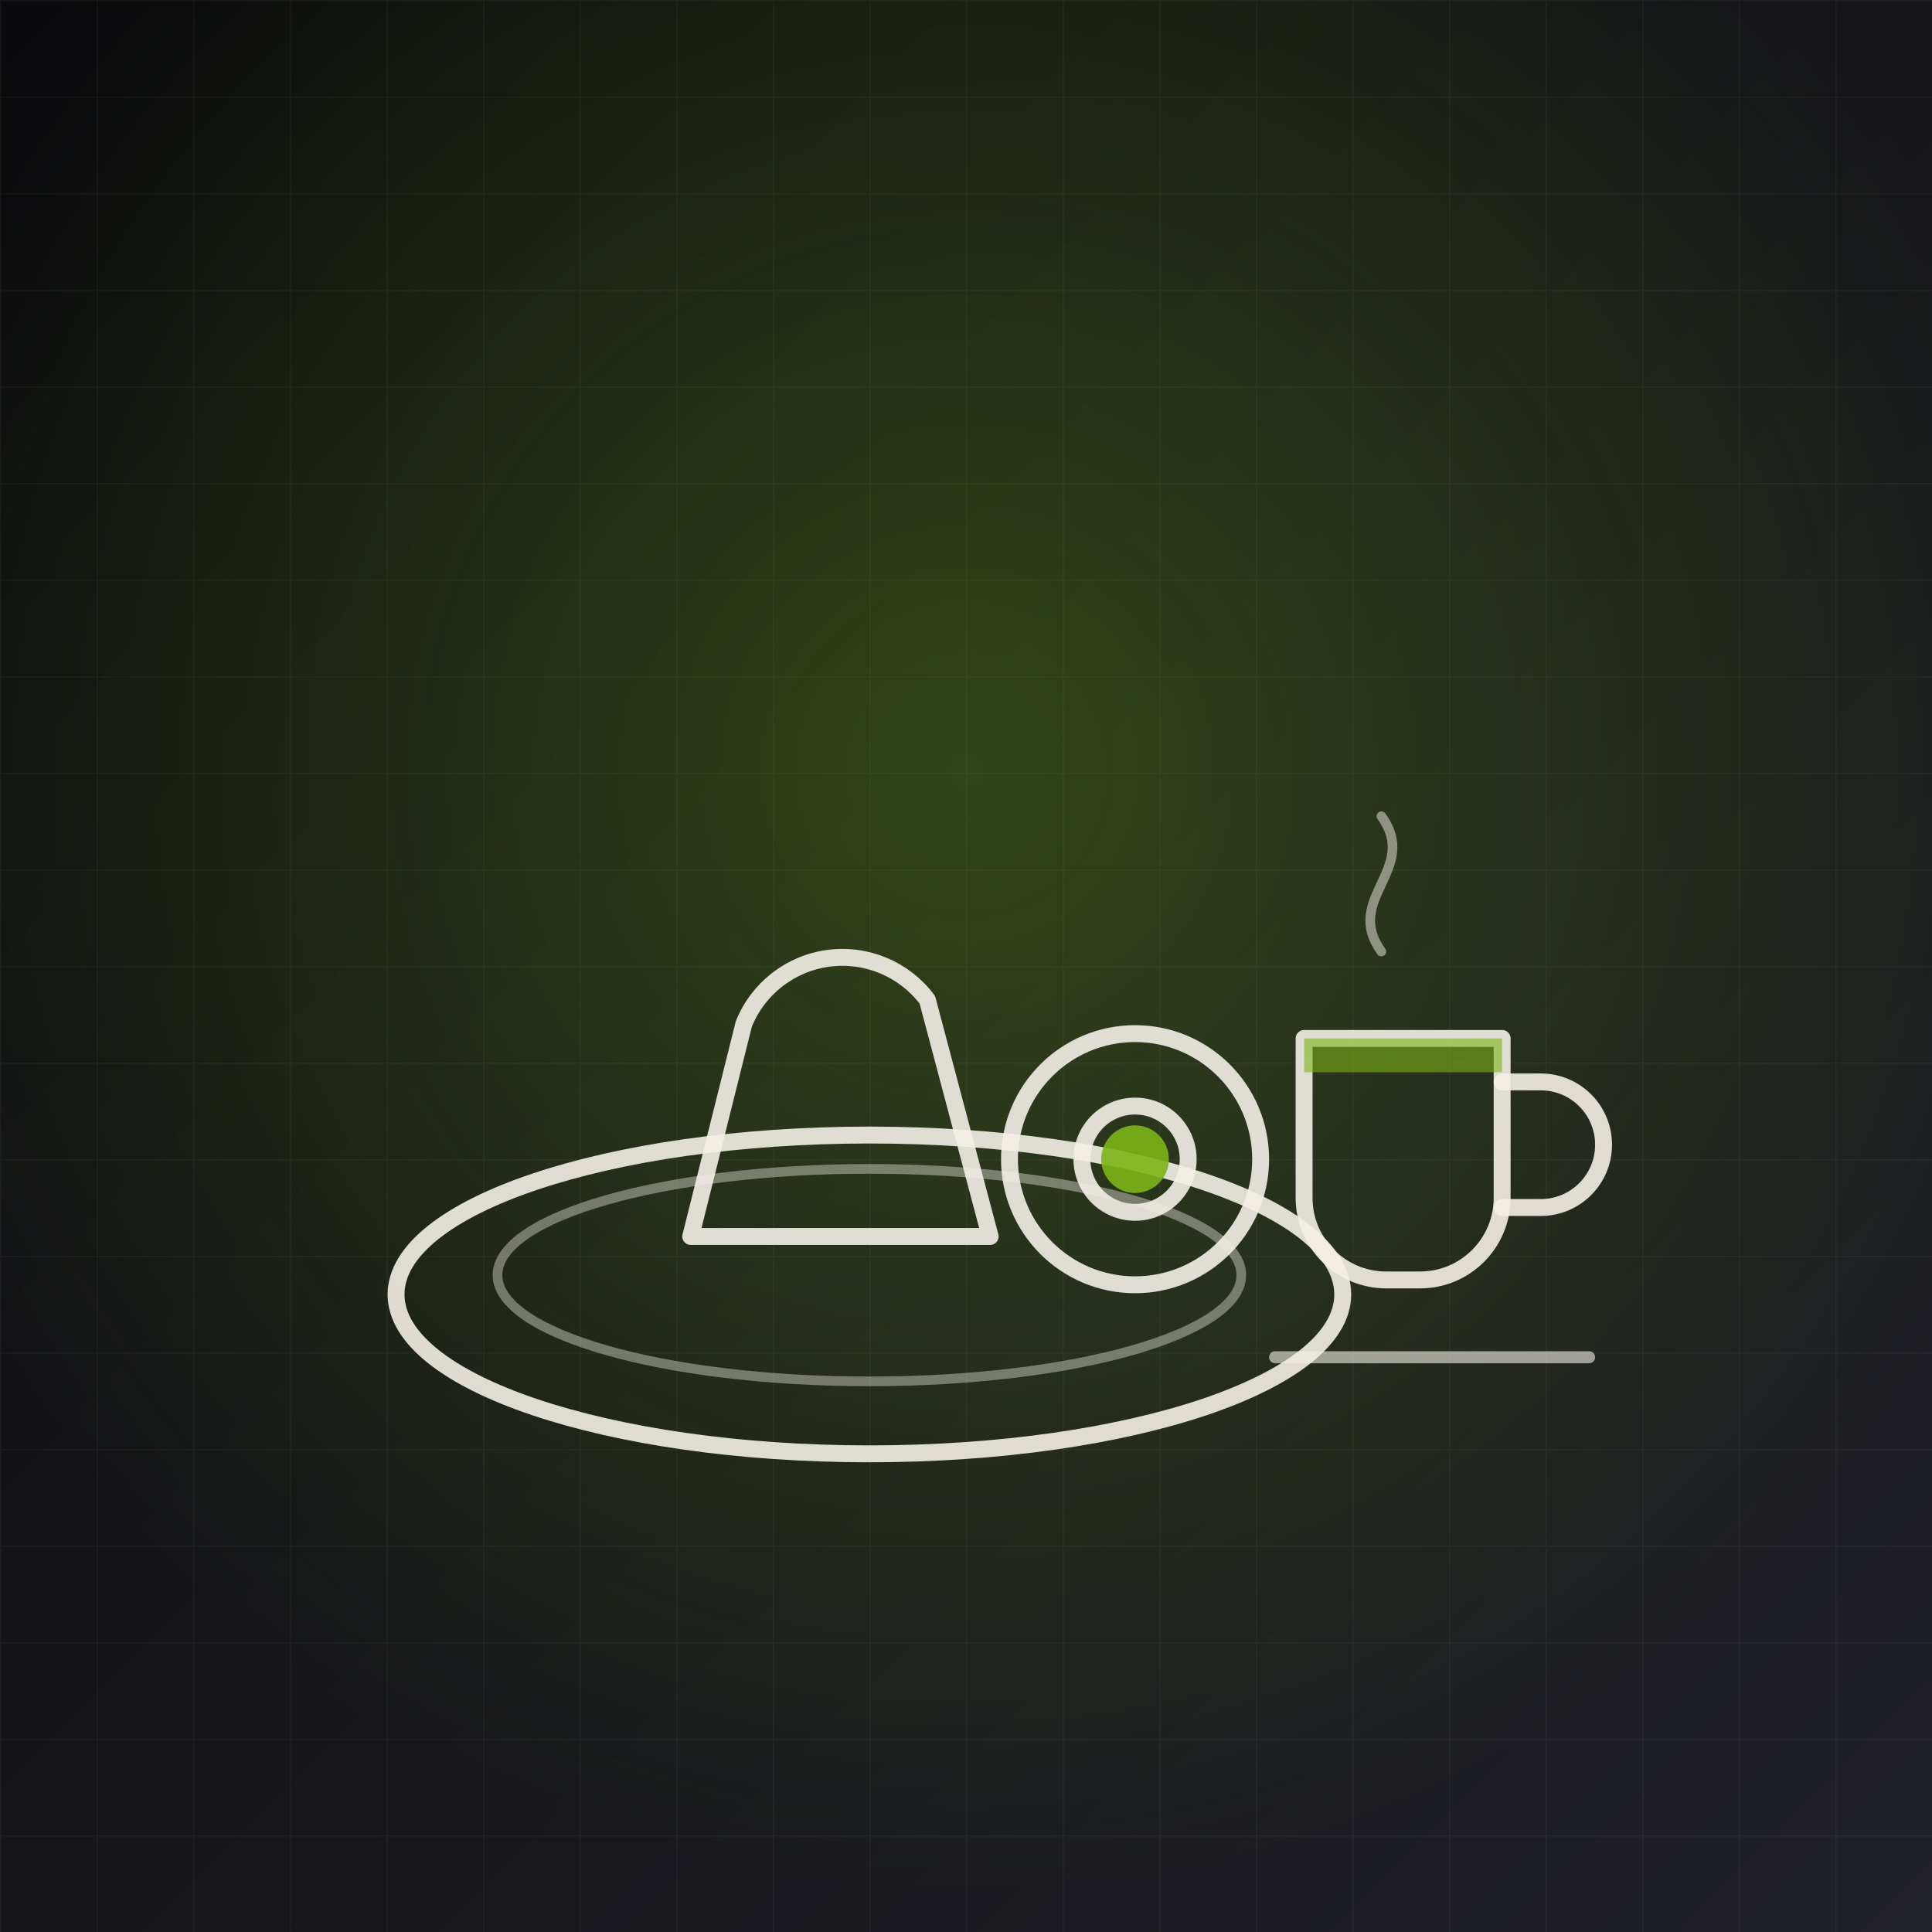
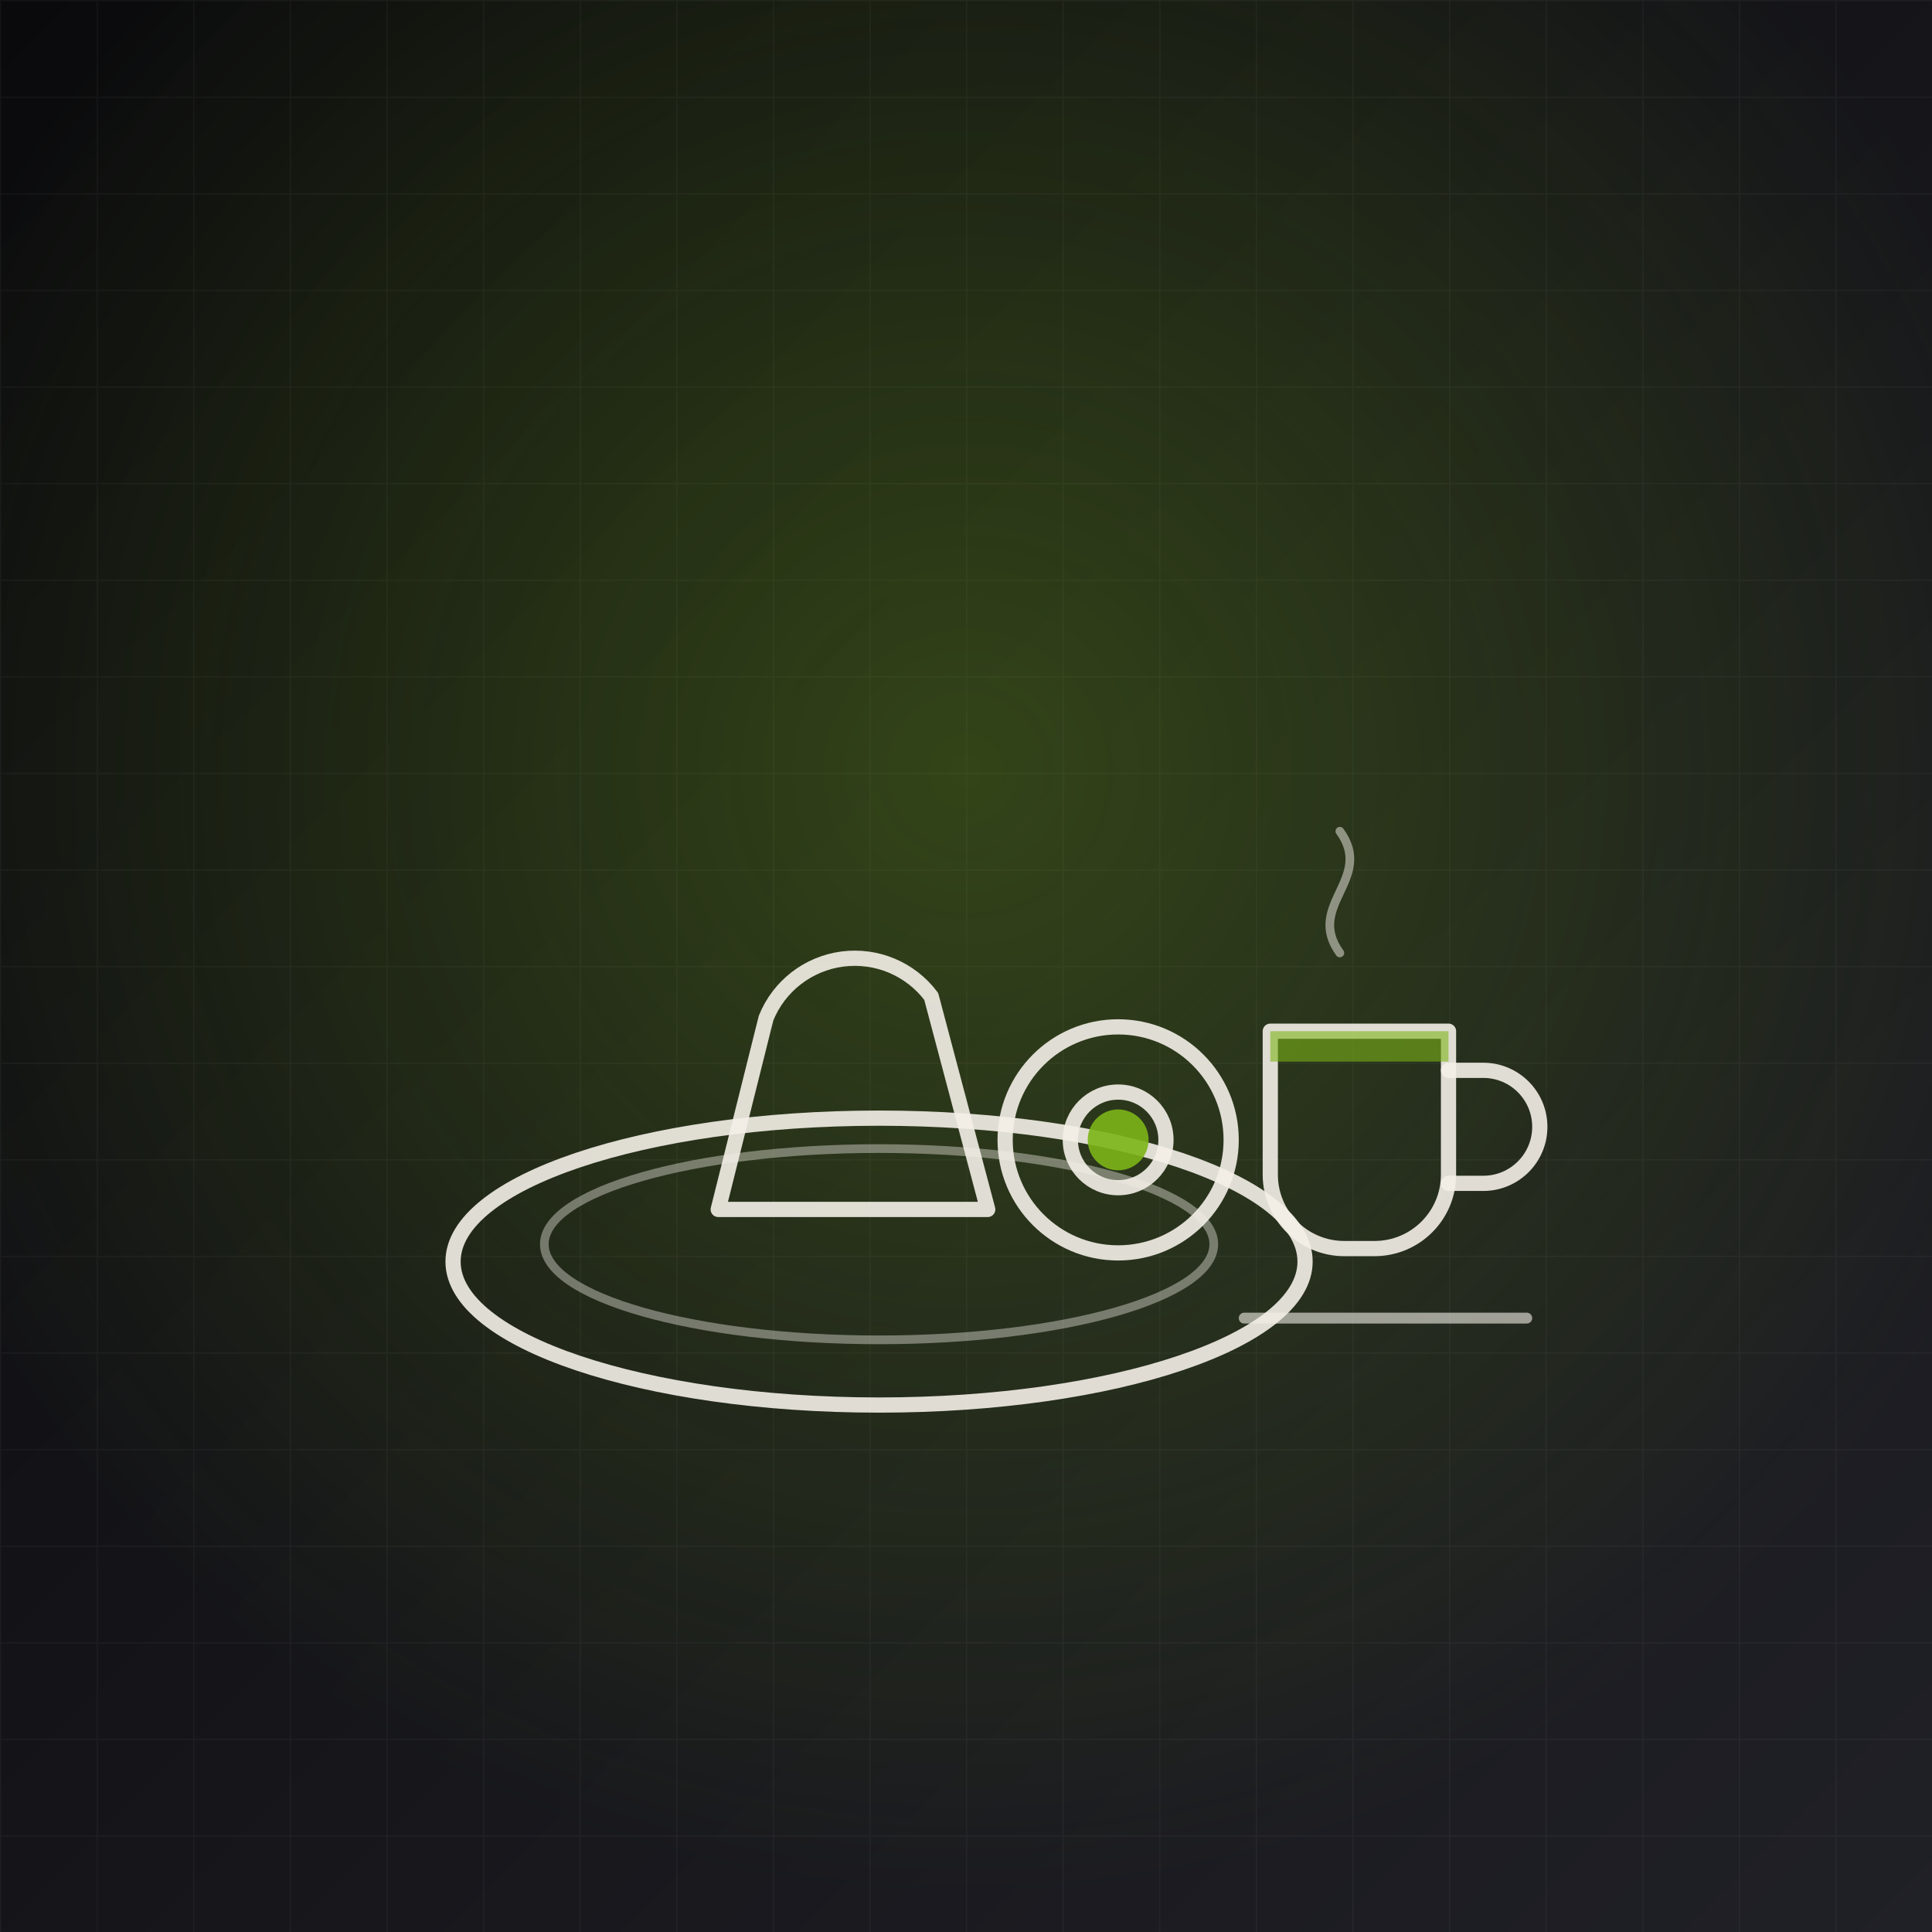
<svg xmlns="http://www.w3.org/2000/svg" viewBox="0 0 800 800" width="800" height="800" role="img" aria-label="Desayuno">
  <defs>
    <linearGradient id="bg" x1="0" y1="0" x2="1" y2="1">
      <stop offset="0" stop-color="#0a0a0c" />
      <stop offset="1" stop-color="#202027" />
    </linearGradient>
    <radialGradient id="glow" cx="0.5" cy="0.4" r="0.58">
      <stop offset="0" stop-color="#7cb518" stop-opacity="0.30" />
      <stop offset="1" stop-color="#7cb518" stop-opacity="0" />
    </radialGradient>
    <pattern id="grid" width="40" height="40" patternUnits="userSpaceOnUse">
      <path d="M40 0H0V40" fill="none" stroke="#ffffff" stroke-opacity="0.04" stroke-width="1" />
    </pattern>
  </defs>
  <rect width="800" height="800" fill="url(#bg)" />
  <rect width="800" height="800" fill="url(#grid)" />
  <rect width="800" height="800" fill="url(#glow)" />
-   <g fill="none" stroke="#f4f0e8" stroke-opacity="0.9" stroke-width="7" stroke-linecap="round" stroke-linejoin="round">
-     <ellipse cx="360" cy="536" rx="196" ry="66" />
-     <ellipse cx="360" cy="528" rx="154" ry="44" stroke-width="4" stroke-opacity="0.4" />
-     <path d="M286 512l22-88a44 44 0 0 1 76-10l26 98Z" />
-     <circle cx="470" cy="480" r="52" />
-     <circle cx="470" cy="480" r="22" />
-     <path d="M540 430h82v66a34 34 0 0 1-34 34h-14a34 34 0 0 1-34-34Z" />
-     <path d="M622 448h16a26 26 0 0 1 0 52h-16" />
-     <path d="M528 562h130" stroke-width="5" stroke-opacity="0.6" />
-     <path d="M572 394c-16-22 16-34 0-56" stroke-width="4" stroke-opacity="0.5" />
-   </g>
-   <g fill="#7cb518" fill-opacity="0.9">
-     <circle cx="470" cy="480" r="14" />
-     <path d="M540 430h82v14h-82Z" opacity="0.65" />
-     <path d="M318 494h84" stroke-width="6" stroke-linecap="round" />
+   <g class="art-frame" transform="translate(400 400) scale(0.9) translate(-400 -400)">
+     <g fill="none" stroke="#f4f0e8" stroke-opacity="0.9" stroke-width="7" stroke-linecap="round" stroke-linejoin="round">
+       <ellipse cx="360" cy="536" rx="196" ry="66" />
+       <ellipse cx="360" cy="528" rx="154" ry="44" stroke-width="4" stroke-opacity="0.4" />
+       <path d="M286 512l22-88a44 44 0 0 1 76-10l26 98Z" />
+       <circle cx="470" cy="480" r="52" />
+       <circle cx="470" cy="480" r="22" />
+       <path d="M540 430h82v66a34 34 0 0 1-34 34h-14a34 34 0 0 1-34-34Z" />
+       <path d="M622 448h16a26 26 0 0 1 0 52h-16" />
+       <path d="M528 562h130" stroke-width="5" stroke-opacity="0.6" />
+       <path d="M572 394c-16-22 16-34 0-56" stroke-width="4" stroke-opacity="0.5" />
+     </g>
+     <g fill="#7cb518" fill-opacity="0.9">
+       <circle cx="470" cy="480" r="14" />
+       <path d="M540 430h82v14h-82Z" opacity="0.65" />
+       <path d="M318 494h84" stroke-width="6" stroke-linecap="round" />
+     </g>
  </g>
</svg>
